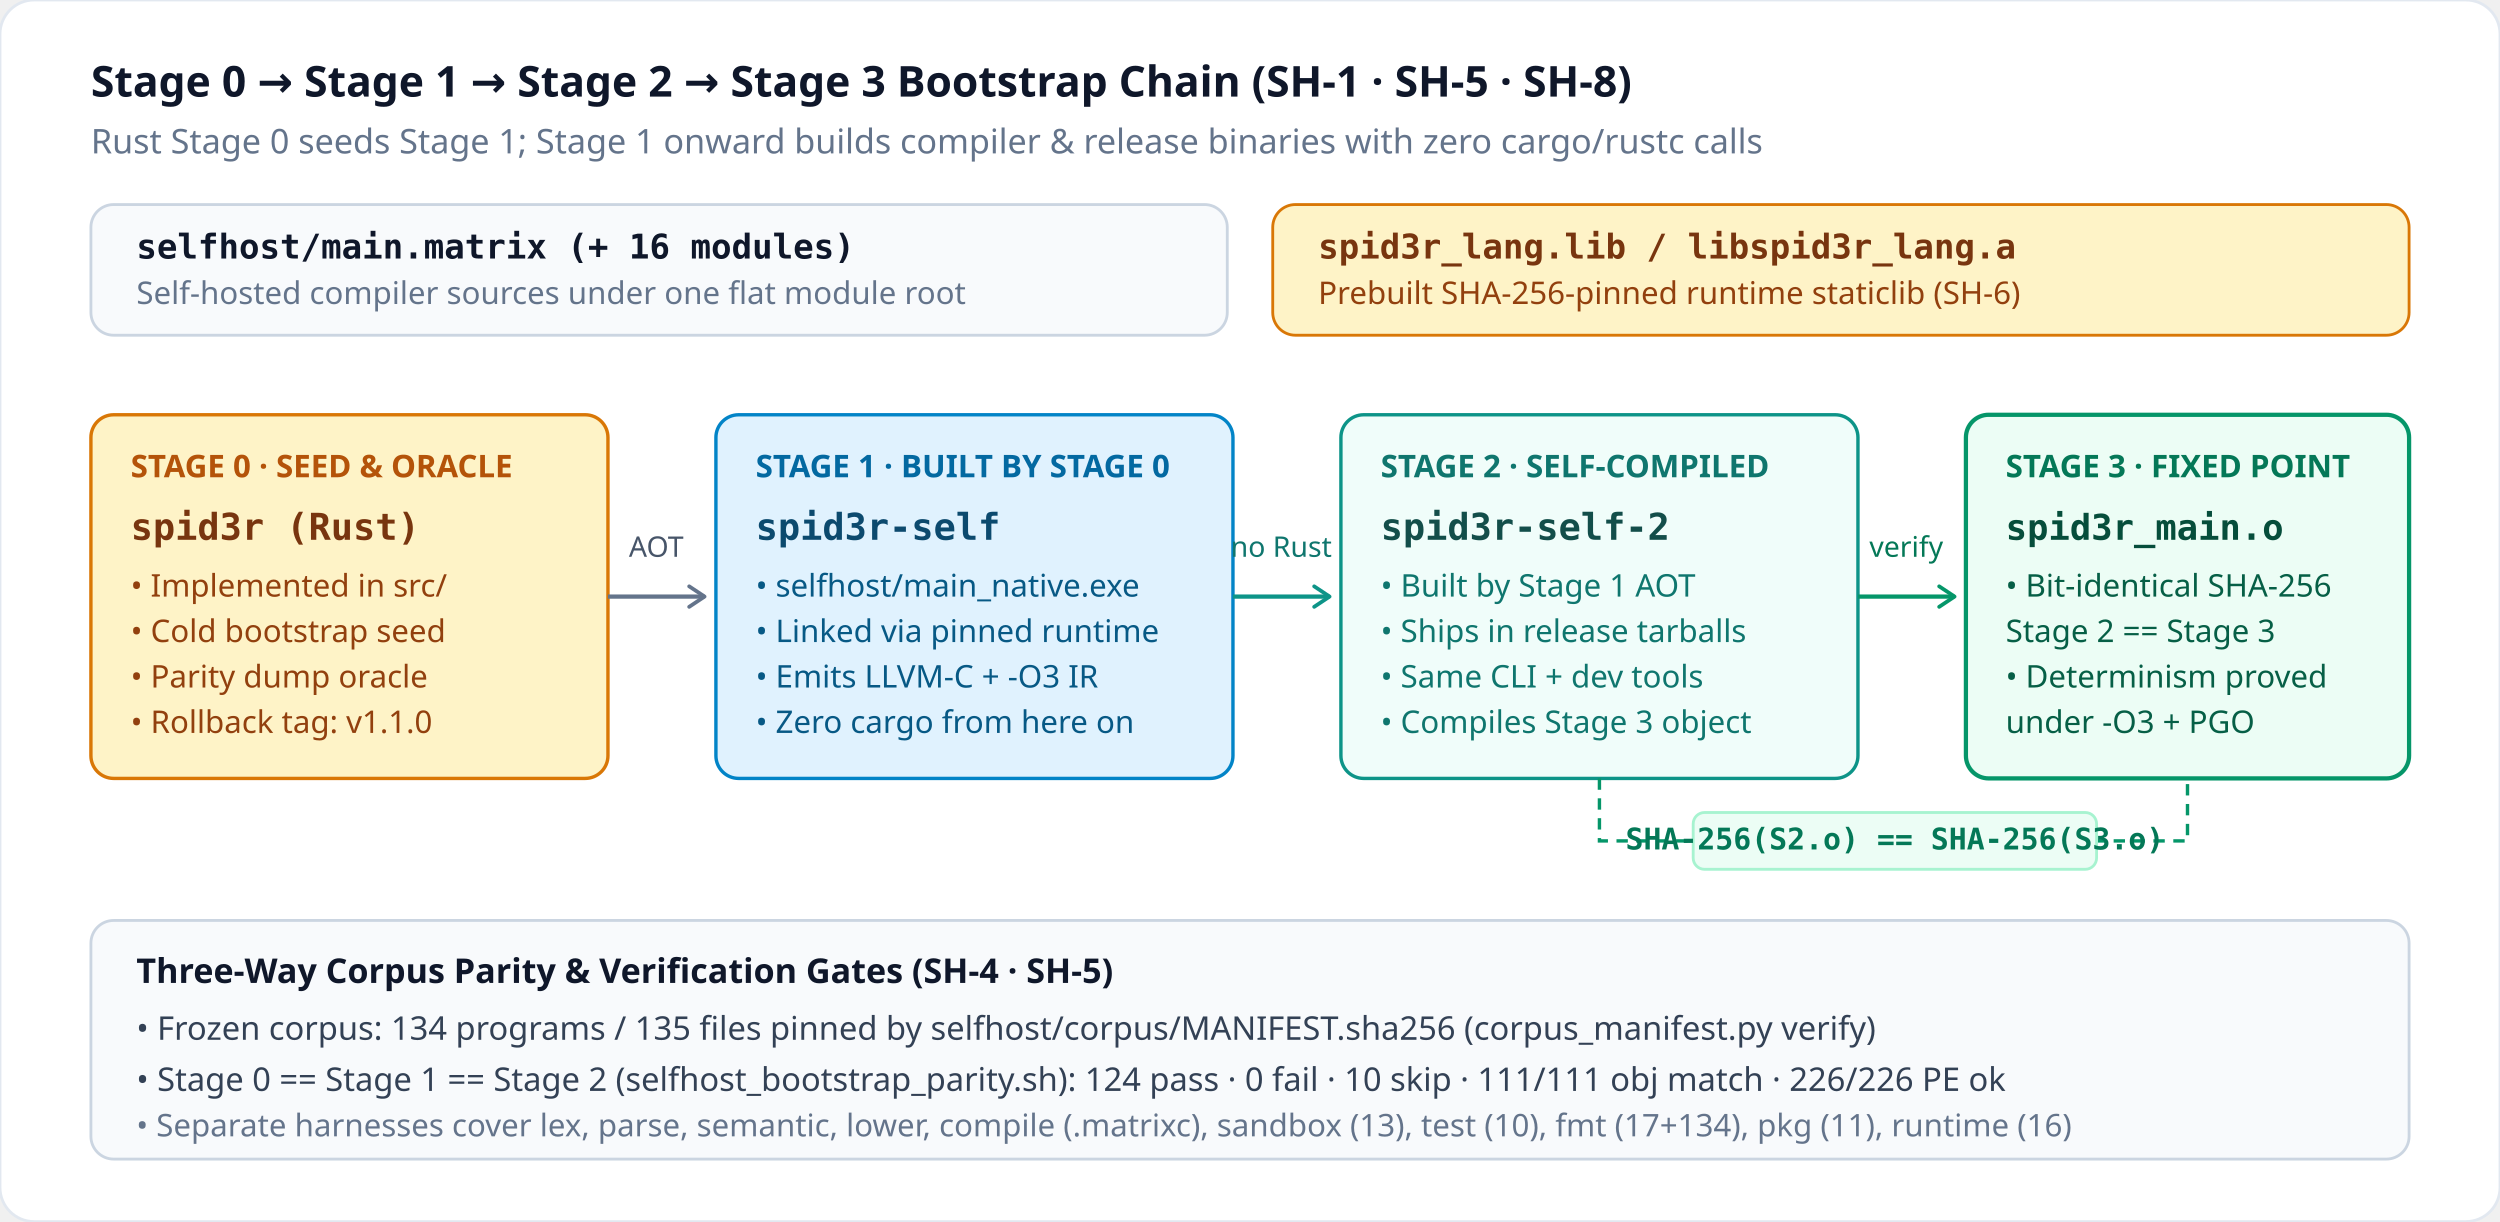
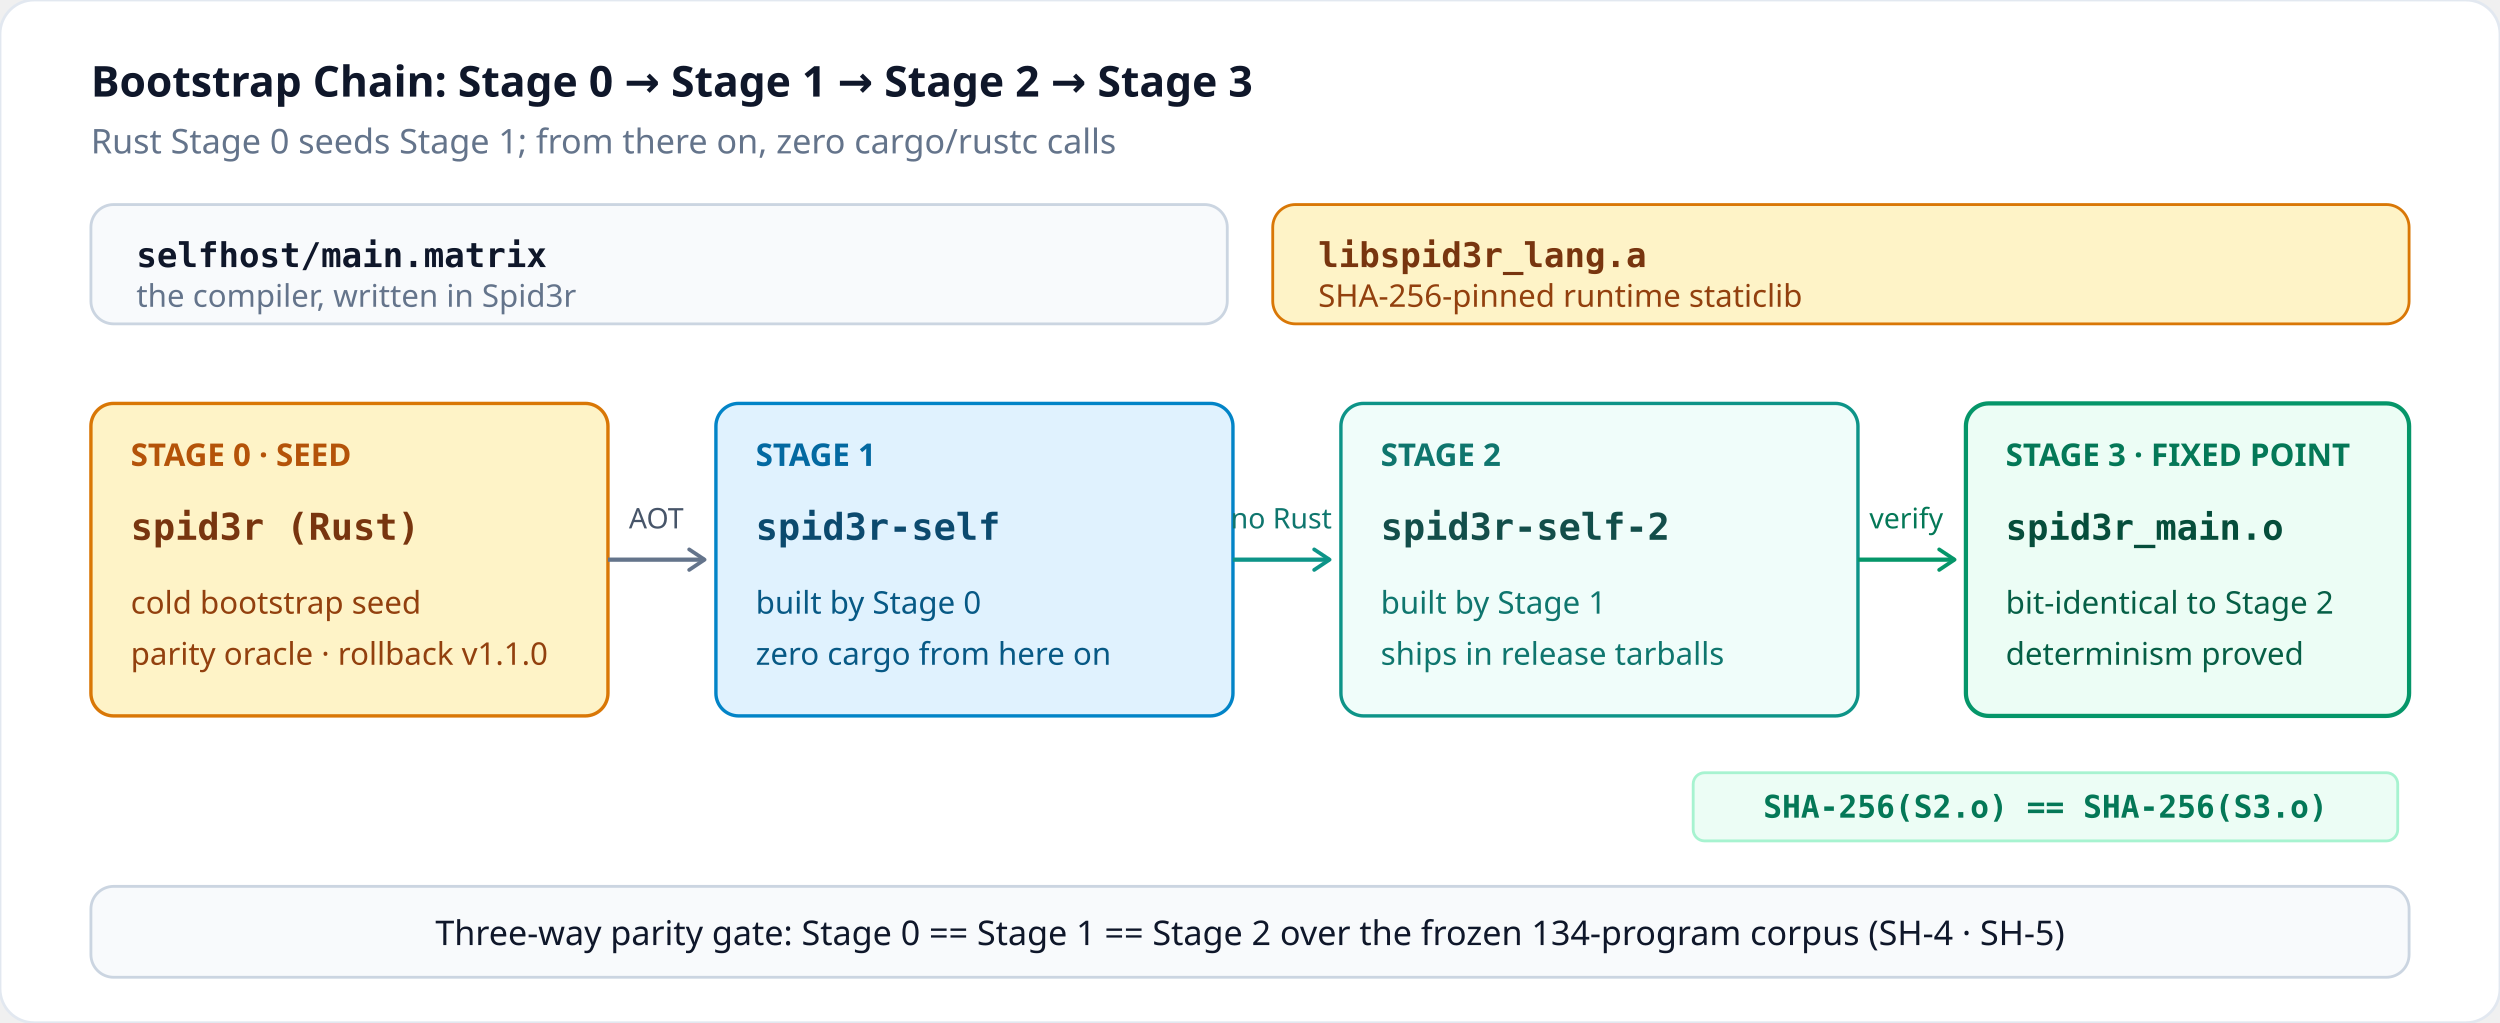
- <svg xmlns="http://www.w3.org/2000/svg" viewBox="0 0 880 430" width="880" height="430" role="img">
+ <svg xmlns="http://www.w3.org/2000/svg" viewBox="0 0 880 360" width="880" height="360" role="img">
  <defs>
    <marker id="arr-slate" viewBox="0 0 10 10" refX="8" refY="5" markerWidth="6" markerHeight="6" orient="auto-start-reverse">
      <path d="M2 1L8 5L2 9" fill="none" stroke="#64748B" stroke-width="1.5" stroke-linecap="round" stroke-linejoin="round" />
    </marker>
    <marker id="arr-teal" viewBox="0 0 10 10" refX="8" refY="5" markerWidth="6" markerHeight="6" orient="auto-start-reverse">
      <path d="M2 1L8 5L2 9" fill="none" stroke="#0D9488" stroke-width="1.5" stroke-linecap="round" stroke-linejoin="round" />
    </marker>
    <marker id="arr-green" viewBox="0 0 10 10" refX="8" refY="5" markerWidth="6" markerHeight="6" orient="auto-start-reverse">
      <path d="M2 1L8 5L2 9" fill="none" stroke="#059669" stroke-width="1.5" stroke-linecap="round" stroke-linejoin="round" />
    </marker>
  </defs>
-   <rect x="0" y="0" width="880" height="430" rx="12" fill="#FFFFFF" stroke="#E2E8F0" stroke-width="1" />
-   <text x="32" y="34" font-family="ui-sans-serif, system-ui, sans-serif" font-size="15" font-weight="700" fill="#0F172A">Stage 0 → Stage 1 → Stage 2 → Stage 3 Bootstrap Chain (SH-1 · SH-5 · SH-8)</text>
-   <text x="32" y="54" font-family="ui-sans-serif, system-ui, sans-serif" font-size="12" fill="#64748B">Rust Stage 0 seeds Stage 1; Stage 1 onward builds compiler &amp; release binaries with zero cargo/rustc calls</text>
-   <rect x="32" y="72" width="400" height="46" rx="8" fill="#F8FAFC" stroke="#CBD5E1" stroke-width="1" />
-   <text x="48" y="91" font-family="ui-monospace, SFMono-Regular, Menlo, Consolas, monospace" font-size="12" font-weight="600" fill="#0F172A">selfhost/main.matrix (+ 16 modules)</text>
-   <text x="48" y="107" font-family="ui-sans-serif, system-ui, sans-serif" font-size="11" fill="#64748B">Self-hosted compiler sources under one flat module root</text>
-   <rect x="448" y="72" width="400" height="46" rx="8" fill="#FEF3C7" stroke="#D97706" stroke-width="1" />
-   <text x="464" y="91" font-family="ui-monospace, SFMono-Regular, Menlo, Consolas, monospace" font-size="12" font-weight="600" fill="#78350F">spid3r_lang.lib / libspid3r_lang.a</text>
-   <text x="464" y="107" font-family="ui-sans-serif, system-ui, sans-serif" font-size="11" fill="#92400E">Prebuilt SHA-256-pinned runtime staticlib (SH-6)</text>
-   <rect x="32" y="146" width="182" height="128" rx="8" fill="#FEF3C7" stroke="#D97706" stroke-width="1.2" />
-   <text x="46" y="168" font-family="ui-sans-serif, system-ui, sans-serif" font-size="11" font-weight="700" fill="#B45309">STAGE 0 · SEED &amp; ORACLE</text>
+   <rect x="0" y="0" width="880" height="360" rx="12" fill="#FFFFFF" stroke="#E2E8F0" stroke-width="1" />
+   <text x="32" y="34" font-family="ui-sans-serif, system-ui, sans-serif" font-size="15" font-weight="700" fill="#0F172A">Bootstrap Chain: Stage 0 → Stage 1 → Stage 2 → Stage 3</text>
+   <text x="32" y="54" font-family="ui-sans-serif, system-ui, sans-serif" font-size="12" fill="#64748B">Rust Stage 0 seeds Stage 1; from there on, zero cargo/rustc calls</text>
+   <rect x="32" y="72" width="400" height="42" rx="8" fill="#F8FAFC" stroke="#CBD5E1" stroke-width="1" />
+   <text x="48" y="94" font-family="ui-monospace, SFMono-Regular, Menlo, Consolas, monospace" font-size="12" font-weight="600" fill="#0F172A">selfhost/main.matrix</text>
+   <text x="48" y="108" font-family="ui-sans-serif, system-ui, sans-serif" font-size="11" fill="#64748B">the compiler, written in Spid3r</text>
+   <rect x="448" y="72" width="400" height="42" rx="8" fill="#FEF3C7" stroke="#D97706" stroke-width="1" />
+   <text x="464" y="94" font-family="ui-monospace, SFMono-Regular, Menlo, Consolas, monospace" font-size="12" font-weight="600" fill="#78350F">libspid3r_lang.a</text>
+   <text x="464" y="108" font-family="ui-sans-serif, system-ui, sans-serif" font-size="11" fill="#92400E">SHA-256-pinned runtime staticlib</text>
+   <rect x="32" y="142" width="182" height="110" rx="8" fill="#FEF3C7" stroke="#D97706" stroke-width="1.2" />
+   <text x="46" y="164" font-family="ui-sans-serif, system-ui, sans-serif" font-size="11" font-weight="700" fill="#B45309">STAGE 0 · SEED</text>
  <text x="46" y="190" font-family="ui-monospace, SFMono-Regular, Menlo, Consolas, monospace" font-size="13" font-weight="600" fill="#78350F">spid3r (Rust)</text>
-   <text x="46" y="210" font-family="ui-sans-serif, system-ui, sans-serif" font-size="11" fill="#92400E">• Implemented in src/</text>
-   <text x="46" y="226" font-family="ui-sans-serif, system-ui, sans-serif" font-size="11" fill="#92400E">• Cold bootstrap seed</text>
-   <text x="46" y="242" font-family="ui-sans-serif, system-ui, sans-serif" font-size="11" fill="#92400E">• Parity dump oracle</text>
-   <text x="46" y="258" font-family="ui-sans-serif, system-ui, sans-serif" font-size="11" fill="#92400E">• Rollback tag: v1.1.0</text>
-   <path d="M214 210 L248 210" fill="none" stroke="#64748B" stroke-width="1.5" marker-end="url(#arr-slate)" />
-   <text x="231" y="196" text-anchor="middle" font-family="ui-sans-serif, system-ui, sans-serif" font-size="10" fill="#475569">AOT</text>
-   <rect x="252" y="146" width="182" height="128" rx="8" fill="#E0F2FE" stroke="#0284C7" stroke-width="1.2" />
-   <text x="266" y="168" font-family="ui-sans-serif, system-ui, sans-serif" font-size="11" font-weight="700" fill="#0369A1">STAGE 1 · BUILT BY STAGE 0</text>
+   <text x="46" y="216" font-family="ui-sans-serif, system-ui, sans-serif" font-size="11" fill="#92400E">cold bootstrap seed</text>
+   <text x="46" y="234" font-family="ui-sans-serif, system-ui, sans-serif" font-size="11" fill="#92400E">parity oracle · rollback v1.1.0</text>
+   <path d="M214 197 L248 197" fill="none" stroke="#64748B" stroke-width="1.5" marker-end="url(#arr-slate)" />
+   <text x="231" y="186" text-anchor="middle" font-family="ui-sans-serif, system-ui, sans-serif" font-size="10" fill="#475569">AOT</text>
+   <rect x="252" y="142" width="182" height="110" rx="8" fill="#E0F2FE" stroke="#0284C7" stroke-width="1.2" />
+   <text x="266" y="164" font-family="ui-sans-serif, system-ui, sans-serif" font-size="11" font-weight="700" fill="#0369A1">STAGE 1</text>
  <text x="266" y="190" font-family="ui-monospace, SFMono-Regular, Menlo, Consolas, monospace" font-size="13" font-weight="600" fill="#0C4A6E">spid3r-self</text>
-   <text x="266" y="210" font-family="ui-sans-serif, system-ui, sans-serif" font-size="11" fill="#075985">• selfhost/main_native.exe</text>
-   <text x="266" y="226" font-family="ui-sans-serif, system-ui, sans-serif" font-size="11" fill="#075985">• Linked via pinned runtime</text>
-   <text x="266" y="242" font-family="ui-sans-serif, system-ui, sans-serif" font-size="11" fill="#075985">• Emits LLVM-C + -O3 IR</text>
-   <text x="266" y="258" font-family="ui-sans-serif, system-ui, sans-serif" font-size="11" fill="#075985">• Zero cargo from here on</text>
-   <path d="M434 210 L468 210" fill="none" stroke="#0D9488" stroke-width="1.5" marker-end="url(#arr-teal)" />
-   <text x="451" y="196" text-anchor="middle" font-family="ui-sans-serif, system-ui, sans-serif" font-size="10" fill="#0F766E">no Rust</text>
-   <rect x="472" y="146" width="182" height="128" rx="8" fill="#F0FDFA" stroke="#0D9488" stroke-width="1.2" />
-   <text x="486" y="168" font-family="ui-sans-serif, system-ui, sans-serif" font-size="11" font-weight="700" fill="#0F766E">STAGE 2 · SELF-COMPILED</text>
+   <text x="266" y="216" font-family="ui-sans-serif, system-ui, sans-serif" font-size="11" fill="#075985">built by Stage 0</text>
+   <text x="266" y="234" font-family="ui-sans-serif, system-ui, sans-serif" font-size="11" fill="#075985">zero cargo from here on</text>
+   <path d="M434 197 L468 197" fill="none" stroke="#0D9488" stroke-width="1.5" marker-end="url(#arr-teal)" />
+   <text x="451" y="186" text-anchor="middle" font-family="ui-sans-serif, system-ui, sans-serif" font-size="10" fill="#0F766E">no Rust</text>
+   <rect x="472" y="142" width="182" height="110" rx="8" fill="#F0FDFA" stroke="#0D9488" stroke-width="1.2" />
+   <text x="486" y="164" font-family="ui-sans-serif, system-ui, sans-serif" font-size="11" font-weight="700" fill="#0F766E">STAGE 2</text>
  <text x="486" y="190" font-family="ui-monospace, SFMono-Regular, Menlo, Consolas, monospace" font-size="13" font-weight="600" fill="#134E4A">spid3r-self-2</text>
-   <text x="486" y="210" font-family="ui-sans-serif, system-ui, sans-serif" font-size="11" fill="#0F766E">• Built by Stage 1 AOT</text>
-   <text x="486" y="226" font-family="ui-sans-serif, system-ui, sans-serif" font-size="11" fill="#0F766E">• Ships in release tarballs</text>
-   <text x="486" y="242" font-family="ui-sans-serif, system-ui, sans-serif" font-size="11" fill="#0F766E">• Same CLI + dev tools</text>
-   <text x="486" y="258" font-family="ui-sans-serif, system-ui, sans-serif" font-size="11" fill="#0F766E">• Compiles Stage 3 object</text>
-   <path d="M654 210 L688 210" fill="none" stroke="#059669" stroke-width="1.5" marker-end="url(#arr-green)" />
-   <text x="671" y="196" text-anchor="middle" font-family="ui-sans-serif, system-ui, sans-serif" font-size="10" fill="#047857">verify</text>
-   <rect x="692" y="146" width="156" height="128" rx="8" fill="#ECFDF5" stroke="#059669" stroke-width="1.5" />
-   <text x="706" y="168" font-family="ui-sans-serif, system-ui, sans-serif" font-size="11" font-weight="700" fill="#047857">STAGE 3 · FIXED POINT</text>
+   <text x="486" y="216" font-family="ui-sans-serif, system-ui, sans-serif" font-size="11" fill="#0F766E">built by Stage 1</text>
+   <text x="486" y="234" font-family="ui-sans-serif, system-ui, sans-serif" font-size="11" fill="#0F766E">ships in release tarballs</text>
+   <path d="M654 197 L688 197" fill="none" stroke="#059669" stroke-width="1.5" marker-end="url(#arr-green)" />
+   <text x="671" y="186" text-anchor="middle" font-family="ui-sans-serif, system-ui, sans-serif" font-size="10" fill="#047857">verify</text>
+   <rect x="692" y="142" width="156" height="110" rx="8" fill="#ECFDF5" stroke="#059669" stroke-width="1.5" />
+   <text x="706" y="164" font-family="ui-sans-serif, system-ui, sans-serif" font-size="11" font-weight="700" fill="#047857">STAGE 3 · FIXED POINT</text>
  <text x="706" y="190" font-family="ui-monospace, SFMono-Regular, Menlo, Consolas, monospace" font-size="12.5" font-weight="600" fill="#064E3B">spid3r_main.o</text>
-   <text x="706" y="210" font-family="ui-sans-serif, system-ui, sans-serif" font-size="11" fill="#065F46">• Bit-identical SHA-256</text>
-   <text x="706" y="226" font-family="ui-sans-serif, system-ui, sans-serif" font-size="11" fill="#065F46">  Stage 2 == Stage 3</text>
-   <text x="706" y="242" font-family="ui-sans-serif, system-ui, sans-serif" font-size="11" fill="#065F46">• Determinism proved</text>
-   <text x="706" y="258" font-family="ui-sans-serif, system-ui, sans-serif" font-size="11" fill="#065F46">  under -O3 + PGO</text>
-   <path d="M563 274 L563 296 L770 296 L770 274" fill="none" stroke="#059669" stroke-width="1.2" stroke-dasharray="4 3" />
-   <rect x="596" y="286" width="142" height="20" rx="4" fill="#ECFDF5" stroke="#A7F3D0" stroke-width="1" />
-   <text x="667" y="299" text-anchor="middle" font-family="ui-monospace, SFMono-Regular, Menlo, Consolas, monospace" font-size="10.5" font-weight="600" fill="#047857">SHA-256(S2.o) == SHA-256(S3.o)</text>
-   <rect x="32" y="324" width="816" height="84" rx="8" fill="#F8FAFC" stroke="#CBD5E1" stroke-width="1" />
-   <text x="48" y="346" font-family="ui-sans-serif, system-ui, sans-serif" font-size="12" font-weight="700" fill="#0F172A">Three-Way Corpus Parity &amp; Verification Gates (SH-4 · SH-5)</text>
-   <text x="48" y="366" font-family="ui-sans-serif, system-ui, sans-serif" font-size="11.5" fill="#334155">• Frozen corpus: 134 programs / 135 files pinned by selfhost/corpus/MANIFEST.sha256 (corpus_manifest.py verify)</text>
-   <text x="48" y="384" font-family="ui-sans-serif, system-ui, sans-serif" font-size="11.5" fill="#334155">• Stage 0 == Stage 1 == Stage 2 (selfhost_bootstrap_parity.sh): 124 pass · 0 fail · 10 skip · 111/111 obj match · 226/226 PE ok</text>
-   <text x="48" y="400" font-family="ui-sans-serif, system-ui, sans-serif" font-size="11" fill="#64748B">• Separate harnesses cover lex, parse, semantic, lower, compile (.matrixc), sandbox (13), test (10), fmt (17+134), pkg (11), runtime (16)</text>
+   <text x="706" y="216" font-family="ui-sans-serif, system-ui, sans-serif" font-size="11" fill="#065F46">bit-identical to Stage 2</text>
+   <text x="706" y="234" font-family="ui-sans-serif, system-ui, sans-serif" font-size="11" fill="#065F46">determinism proved</text>
+   <rect x="596" y="272" width="248" height="24" rx="4" fill="#ECFDF5" stroke="#A7F3D0" stroke-width="1" />
+   <text x="720" y="284" text-anchor="middle" dominant-baseline="central" font-family="ui-monospace, SFMono-Regular, Menlo, Consolas, monospace" font-size="11" font-weight="600" fill="#047857">SHA-256(S2.o) == SHA-256(S3.o)</text>
+   <rect x="32" y="312" width="816" height="32" rx="8" fill="#F8FAFC" stroke="#CBD5E1" stroke-width="1" />
+   <text x="440" y="328" text-anchor="middle" dominant-baseline="central" font-family="ui-sans-serif, system-ui, sans-serif" font-size="12" fill="#0F172A">Three-way parity gate: Stage 0 == Stage 1 == Stage 2 over the frozen 134-program corpus (SH-4 · SH-5)</text>
</svg>
